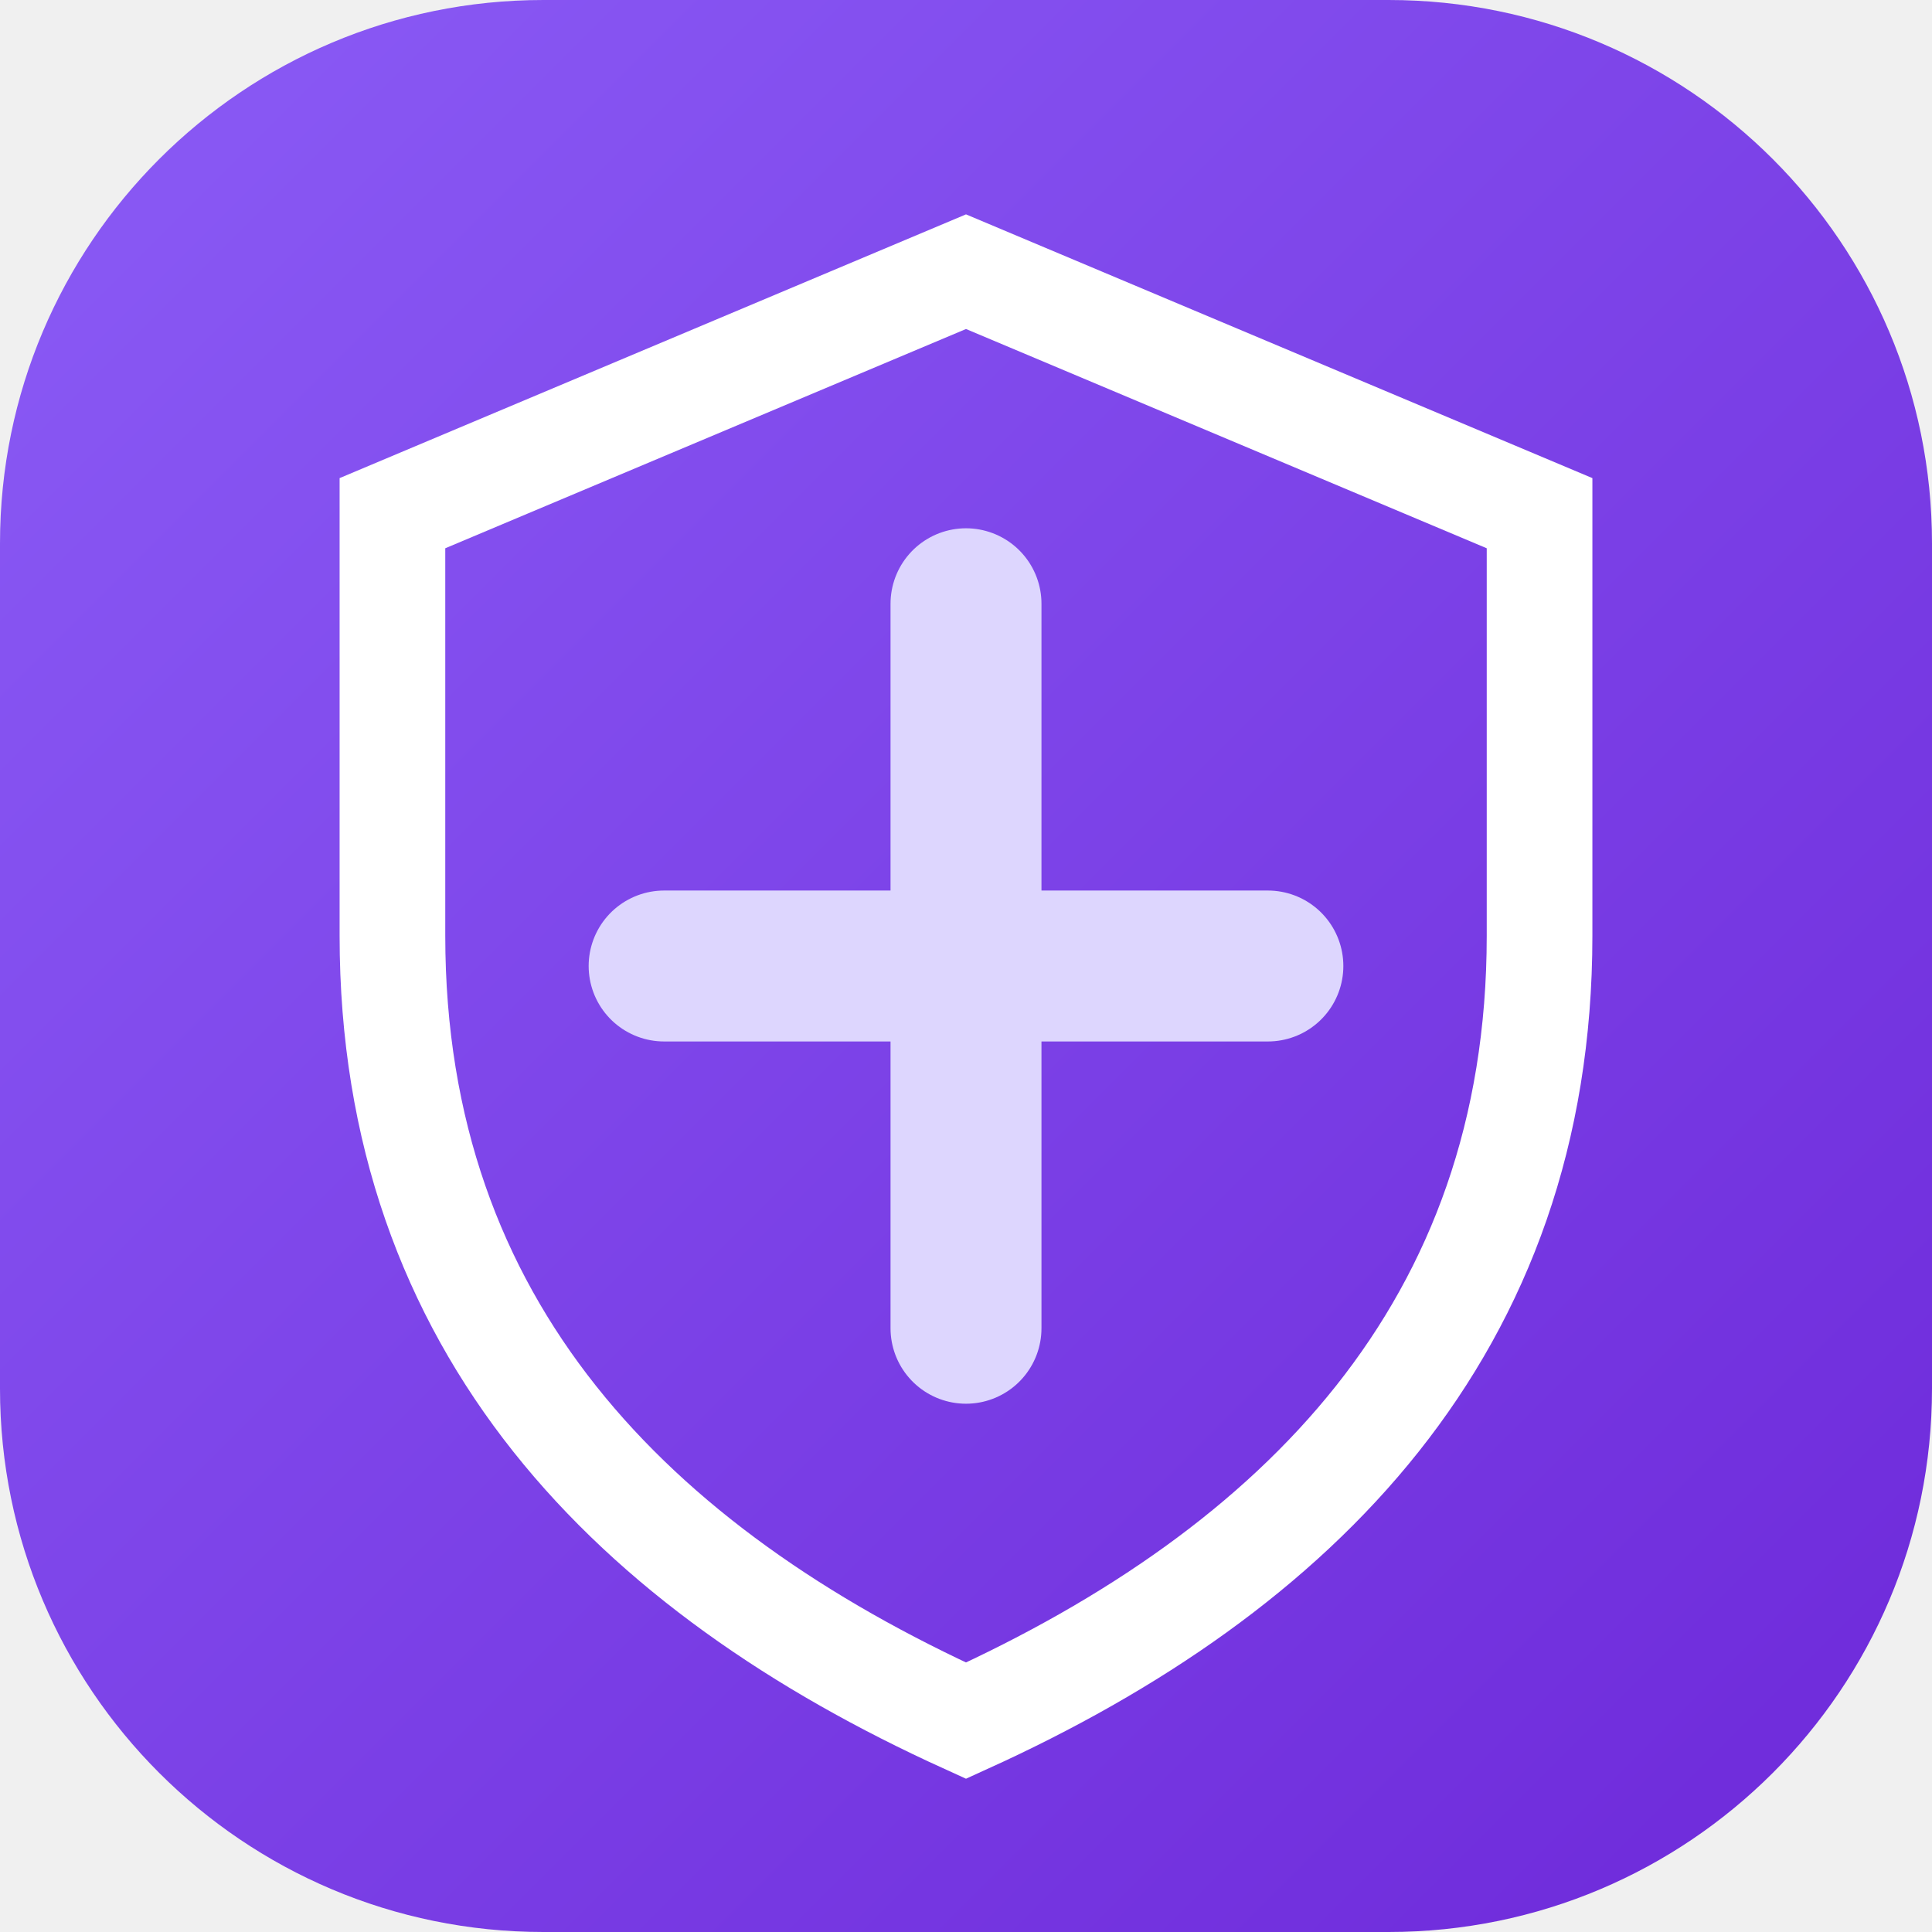
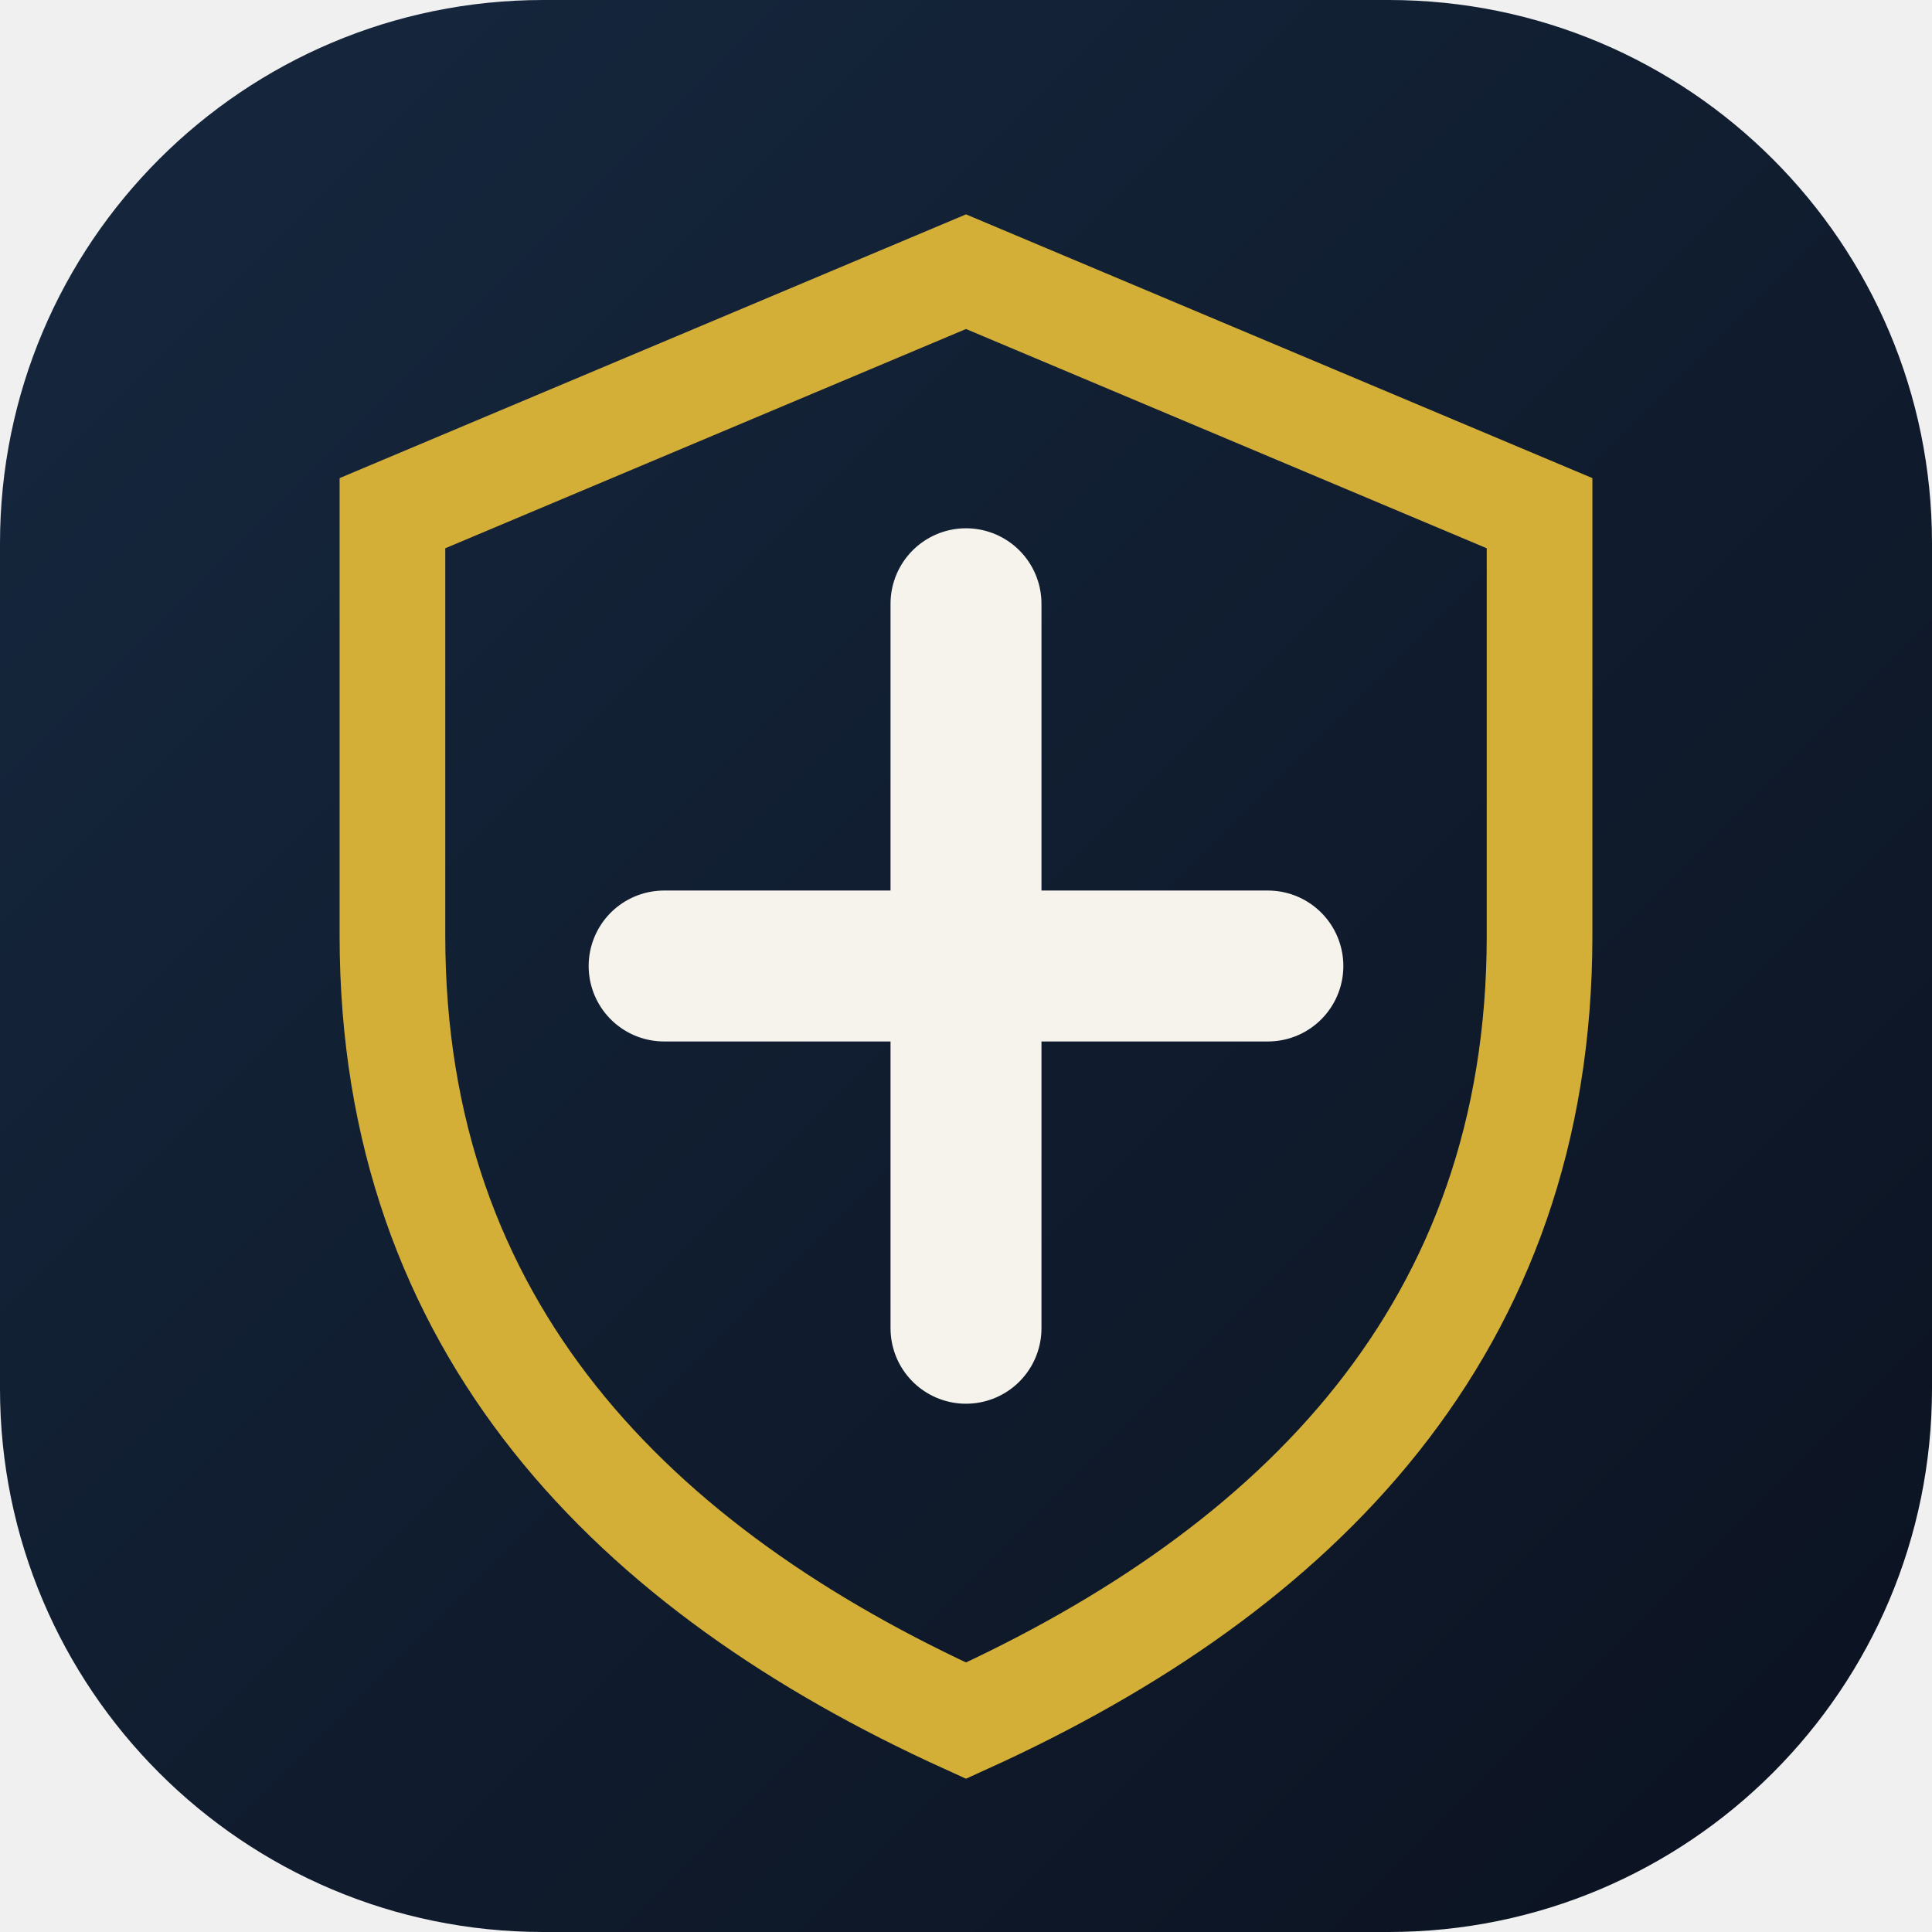
<svg xmlns="http://www.w3.org/2000/svg" viewBox="0 0 64 64">
  <defs>
    <linearGradient id="g" x1="0" y1="0" x2="1" y2="1">
-       <stop stop-color="#8b5cf6" />
-       <stop offset="1" stop-color="#6d28d9" />
+       <stop stop-color="#16283f" />
+       <stop offset="1" stop-color="#0b1220" />
    </linearGradient>
  </defs>
  <rect width="64" height="64" rx="18" fill="url(#g)" />
-   <path d="M32 9 51 17v14c0 13-8 21-19 26C21 52 13 44 13 31V17l19-8Z" fill="none" stroke="#fff" stroke-width="3.5" />
-   <path d="M32 20v24M22 32h20" stroke="#ddd6fe" stroke-width="5" stroke-linecap="round" />
+   <path d="M32 9 51 17v14c0 13-8 21-19 26C21 52 13 44 13 31V17l19-8Z" fill="none" stroke="#d4af37" stroke-width="3.5" />
+   <path d="M32 20v24M22 32h20" stroke="#f6f3ec" stroke-width="5" stroke-linecap="round" />
</svg>
